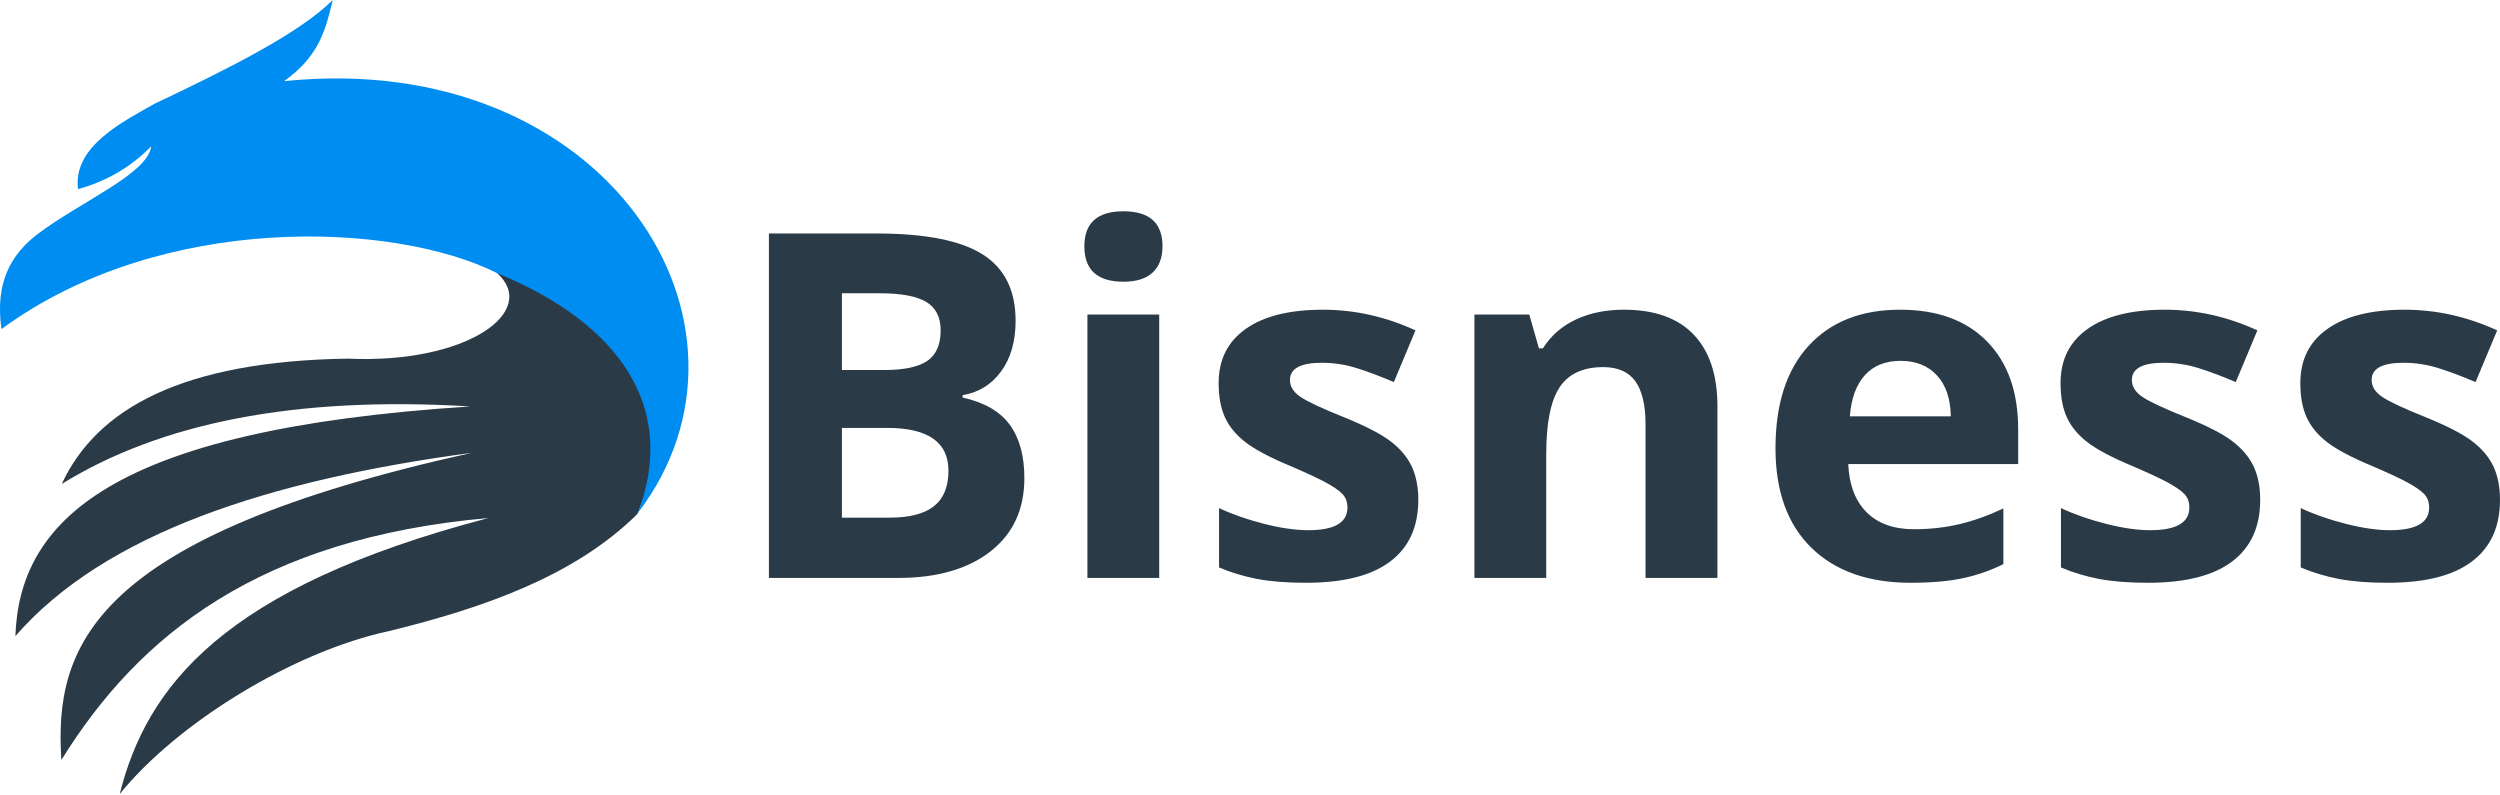
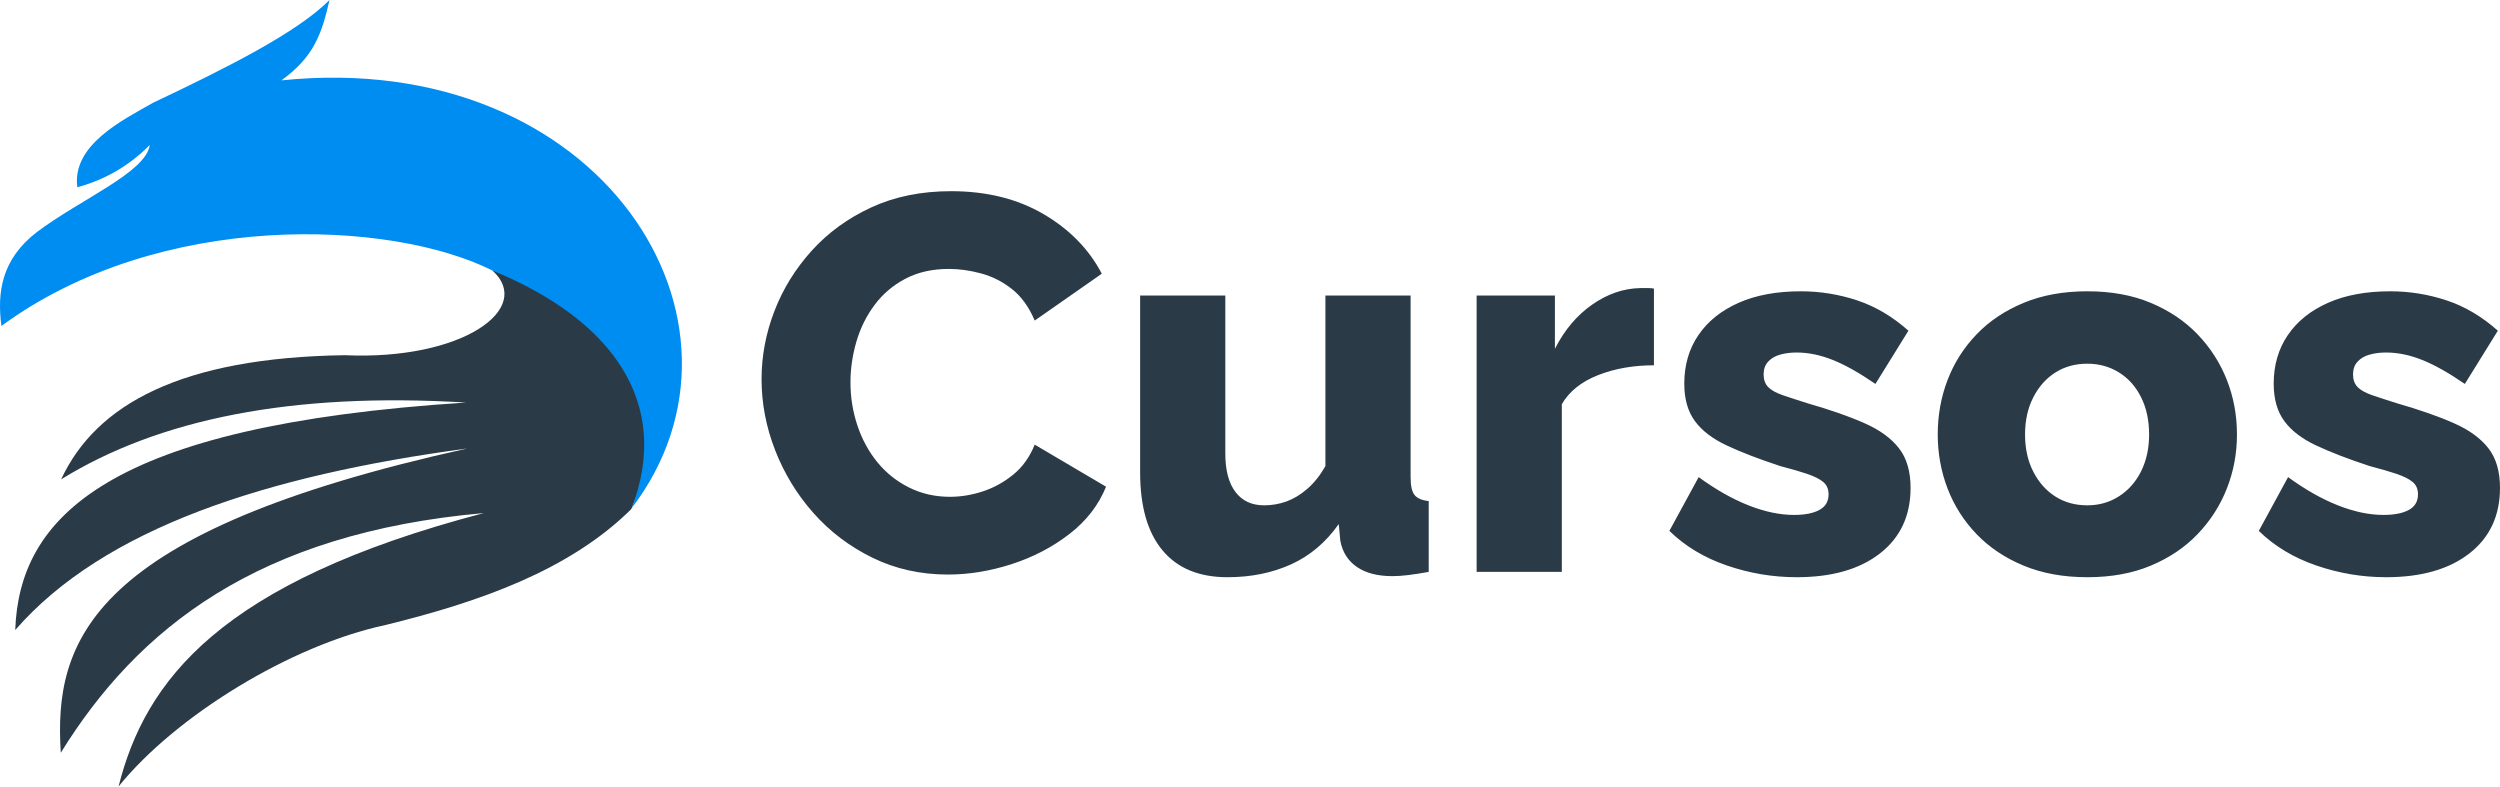
- <svg xmlns="http://www.w3.org/2000/svg" xml:space="preserve" width="178.845mm" height="56.805mm" version="1.1" shape-rendering="geometricPrecision" text-rendering="geometricPrecision" image-rendering="optimizeQuality" fill-rule="evenodd" clip-rule="evenodd" viewBox="0 0 7918.54 2515.08">
+ <svg xmlns="http://www.w3.org/2000/svg" xml:space="preserve" width="180.569mm" height="56.805mm" version="1.1" shape-rendering="geometricPrecision" text-rendering="geometricPrecision" image-rendering="optimizeQuality" fill-rule="evenodd" clip-rule="evenodd" viewBox="0 0 5478.64 1723.51">
  <g id="Capa_x0020_1">
-     <g id="_1822777517840">
-       <path fill="#2A3B47" fill-rule="nonzero" d="M2435.43 739.49l339.51 0c154.86,0 267.18,21.9 336.97,65.97 70.04,44.06 104.93,114.1 104.93,210.38 0,65.2 -15.28,118.69 -45.84,160.46 -30.56,41.77 -71.32,66.99 -122,75.39l0 7.39c69.02,15.54 118.94,44.32 149.51,86.6 30.82,42.28 46.1,98.57 46.1,168.61 0,99.59 -36.16,177.02 -107.99,232.79 -71.82,55.78 -169.37,83.54 -292.9,83.54l-408.28 0 0 -1091.12zm231.26 432.47l134.48 0c62.65,0 107.99,-9.68 136.26,-29.04 28.02,-19.61 42.03,-51.71 42.03,-96.53 0,-42.03 -15.28,-71.82 -45.85,-90.16 -30.56,-18.08 -78.95,-27.25 -145.18,-27.25l-121.75 0 0 242.98zm0 183.38l0 284.24 150.78 0c63.93,0 110.79,-12.22 141.1,-36.67 30.56,-24.2 45.59,-61.64 45.59,-111.81 0,-90.42 -64.69,-135.75 -194.08,-135.75l-143.4 0zm767.91 -575.1c0,-74.12 41.26,-111.05 123.78,-111.05 82.52,0 123.78,36.93 123.78,111.05 0,35.4 -10.19,62.91 -30.82,82.52 -20.63,19.61 -51.71,29.55 -92.97,29.55 -82.52,0 -123.78,-37.44 -123.78,-112.07zm237.12 1050.37l-227.45 0 0 -834.38 227.45 0 0 834.38zm820.63 -247.56c0,85.58 -29.55,150.78 -89.15,195.61 -59.34,44.82 -148.23,67.24 -266.67,67.24 -60.62,0 -112.32,-4.07 -155.11,-12.22 -42.79,-8.4 -82.78,-20.38 -120.22,-36.42l0 -187.96c42.28,19.87 89.91,36.42 142.89,49.92 52.98,13.5 99.59,20.12 139.83,20.12 82.77,0 124.03,-23.94 124.03,-71.82 0,-17.83 -5.6,-32.34 -16.55,-43.55 -10.95,-11.21 -29.8,-23.94 -56.54,-38.21 -27,-14.01 -62.65,-30.56 -107.48,-49.67 -64.18,-26.74 -111.3,-51.7 -141.36,-74.62 -30.05,-22.93 -51.96,-49.16 -65.71,-78.7 -13.76,-29.8 -20.38,-66.22 -20.38,-109.52 0,-73.86 28.52,-131.17 86.09,-171.67 57.31,-40.49 138.81,-60.62 244.25,-60.62 100.61,0 198.16,21.9 293.16,65.46l-68.51 163.77c-41.77,-17.83 -80.74,-32.6 -117.16,-44.06 -36.17,-11.46 -73.35,-17.06 -111.05,-17.06 -67.24,0 -100.86,18.08 -100.86,54.5 0,20.38 10.95,38.21 32.6,52.98 21.65,15.03 69.03,37.19 142.12,66.48 64.95,26.49 112.83,51.2 143.14,74.12 30.31,22.92 52.72,49.16 67.24,78.95 14.26,30.05 21.39,65.71 21.39,106.98zm947.47 247.56l-227.7 0 0 -487.23c0,-60.11 -10.7,-105.44 -32.09,-135.5 -21.39,-30.05 -55.27,-45.08 -102.14,-45.08 -63.42,0 -109.52,21.14 -137.79,63.67 -28.27,42.54 -42.53,113.09 -42.53,211.65l0 392.49 -227.45 0 0 -834.38 173.7 0 30.56 106.97 12.73 0c25.47,-40.24 60.37,-70.81 104.94,-91.43 44.32,-20.63 95,-30.82 151.54,-30.82 97.04,0 170.64,26.23 220.82,78.7 50.17,52.47 75.39,128.11 75.39,227.19l0 543.78zm580.2 -687.68c-48.39,0 -86.09,15.28 -113.59,45.84 -27.25,30.56 -43.04,73.87 -47.12,129.9l319.65 0c-1.02,-56.03 -15.54,-99.33 -44.06,-129.9 -28.27,-30.56 -66.73,-45.84 -114.87,-45.84zm32.09 702.96c-134.48,0 -239.41,-37.18 -315.06,-111.3 -75.65,-74.12 -113.34,-179.05 -113.34,-314.81 0,-139.83 34.89,-247.82 104.68,-324.23 70.04,-76.41 166.57,-114.61 290.1,-114.61 117.92,0 209.62,33.62 275.33,100.6 65.71,67.24 98.57,159.7 98.57,278.13l0 110.28 -538.17 0c2.55,64.69 21.65,115.38 57.31,151.8 35.91,36.42 86.34,54.5 151.03,54.5 50.17,0 97.81,-5.35 142.63,-15.79 44.57,-10.44 91.43,-27 140.34,-49.92l0 176.25c-39.99,19.87 -82.52,34.89 -127.86,44.57 -45.08,9.68 -100.35,14.51 -165.56,14.51zm1106.92 -262.84c0,85.58 -29.55,150.78 -89.15,195.61 -59.34,44.82 -148.23,67.24 -266.67,67.24 -60.62,0 -112.32,-4.07 -155.11,-12.22 -42.79,-8.4 -82.78,-20.38 -120.22,-36.42l0 -187.96c42.28,19.87 89.91,36.42 142.89,49.92 52.98,13.5 99.59,20.12 139.83,20.12 82.77,0 124.03,-23.94 124.03,-71.82 0,-17.83 -5.6,-32.34 -16.55,-43.55 -10.95,-11.21 -29.8,-23.94 -56.54,-38.21 -27,-14.01 -62.65,-30.56 -107.48,-49.67 -64.18,-26.74 -111.3,-51.7 -141.36,-74.62 -30.05,-22.93 -51.96,-49.16 -65.71,-78.7 -13.76,-29.8 -20.38,-66.22 -20.38,-109.52 0,-73.86 28.52,-131.17 86.09,-171.67 57.31,-40.49 138.81,-60.62 244.25,-60.62 100.61,0 198.16,21.9 293.16,65.46l-68.51 163.77c-41.77,-17.83 -80.74,-32.6 -117.16,-44.06 -36.17,-11.46 -73.35,-17.06 -111.05,-17.06 -67.24,0 -100.86,18.08 -100.86,54.5 0,20.38 10.95,38.21 32.6,52.98 21.65,15.03 69.03,37.19 142.12,66.48 64.95,26.49 112.83,51.2 143.14,74.12 30.31,22.92 52.72,49.16 67.24,78.95 14.26,30.05 21.39,65.71 21.39,106.98zm759.5 0c0,85.58 -29.55,150.78 -89.15,195.61 -59.34,44.82 -148.23,67.24 -266.67,67.24 -60.62,0 -112.32,-4.07 -155.11,-12.22 -42.79,-8.4 -82.78,-20.38 -120.22,-36.42l0 -187.96c42.28,19.87 89.91,36.42 142.89,49.92 52.98,13.5 99.59,20.12 139.83,20.12 82.77,0 124.03,-23.94 124.03,-71.82 0,-17.83 -5.6,-32.34 -16.55,-43.55 -10.95,-11.21 -29.8,-23.94 -56.54,-38.21 -27,-14.01 -62.65,-30.56 -107.48,-49.67 -64.18,-26.74 -111.3,-51.7 -141.36,-74.62 -30.05,-22.93 -51.96,-49.16 -65.71,-78.7 -13.76,-29.8 -20.38,-66.22 -20.38,-109.52 0,-73.86 28.52,-131.17 86.09,-171.67 57.31,-40.49 138.81,-60.62 244.25,-60.62 100.61,0 198.16,21.9 293.16,65.46l-68.51 163.77c-41.77,-17.83 -80.74,-32.6 -117.16,-44.06 -36.17,-11.46 -73.35,-17.06 -111.05,-17.06 -67.24,0 -100.86,18.08 -100.86,54.5 0,20.38 10.95,38.21 32.6,52.98 21.65,15.03 69.03,37.19 142.12,66.48 64.95,26.49 112.83,51.2 143.14,74.12 30.31,22.92 52.72,49.16 67.24,78.95 14.26,30.05 21.39,65.71 21.39,106.98z" />
+     <g id="_2882608684544">
      <g>
-         <path fill="#2A3B47" d="M2020.2 1625.04c-1.04,2.53 -3.2,4.37 -4.88,6.54 -195.53,191.32 -476.69,292.26 -782.51,367.17 -303.07,64.67 -670.69,290.26 -853.66,516.33 85.25,-338.03 322.77,-652.73 1168.04,-874.31 -723.58,64.07 -1106.59,368.81 -1352.77,766.46 -23.17,-358.16 91.17,-706.12 1299.99,-972.99 -643.98,86.39 -1162.81,255.51 -1445.71,580.58 12.91,-360.55 291.69,-653.94 1441.12,-727.45 -556.44,-33.8 -982.58,52.93 -1294.25,245.55 111.77,-240.31 384.66,-389.23 906.43,-397 377.05,17.19 606.76,-149.47 472.73,-270.78 801.11,-214.03 587.99,412.88 445.47,759.9z" />
-         <path fill="#008DF2" d="M478.98 463.55c-63.66,64.77 -140.57,110.4 -231.77,135.39 -17.6,-135.01 143.34,-214.03 242.1,-270.21 238.66,-113.02 461.02,-224.93 564.51,-328.73 -24.86,107.47 -48.57,180.52 -153.75,257.01 1021.65,-105.2 1574.31,772.98 1120.14,1368.03 127.3,-333.25 -56.99,-600.63 -445.47,-759.9 -325.7,-163.65 -1063.91,-194.58 -1570.19,177.27 -14.46,-108.51 1.15,-213.62 112.73,-299.75 140.76,-106.19 349.56,-191.02 361.7,-279.12z" />
+         <path fill="#2A3B47" d="M1384.39 1113.59c-0.71,1.73 -2.19,3 -3.35,4.48 -133.99,131.11 -326.66,200.27 -536.23,251.61 -207.69,44.32 -459.6,198.91 -584.99,353.82 58.42,-231.64 221.19,-447.3 800.42,-599.14 -495.85,43.91 -758.31,252.74 -927.01,525.23 -15.88,-245.43 62.48,-483.88 890.84,-666.76 -441.3,59.2 -796.84,175.09 -990.7,397.85 8.85,-247.07 199.88,-448.13 987.56,-498.5 -381.31,-23.16 -673.34,36.27 -886.91,168.26 76.59,-164.68 263.6,-266.73 621.15,-272.05 258.38,11.78 415.8,-102.42 323.94,-185.56 548.97,-146.67 402.93,282.94 305.27,520.74z" />
+         <path fill="#008DF2" d="M328.23 317.65c-43.62,44.39 -96.33,75.66 -158.83,92.78 -12.06,-92.52 98.23,-146.67 165.9,-185.16 163.55,-77.45 315.92,-154.14 386.84,-225.27 -17.04,73.65 -33.28,123.71 -105.36,176.12 700.11,-72.09 1078.83,529.7 767.6,937.47 87.24,-228.37 -39.05,-411.59 -305.27,-520.74 -223.19,-112.15 -729.07,-133.34 -1076.01,121.48 -9.91,-74.36 0.79,-146.39 77.25,-205.41 96.46,-72.77 239.54,-130.9 247.86,-191.27z" />
      </g>
+       <path fill="#2A3B47" fill-rule="nonzero" d="M1668.92 830.87c0,-50.56 9.34,-100.15 28,-148.77 18.67,-48.62 45.9,-92.76 81.68,-132.44 35.78,-39.67 79.34,-71.37 130.69,-95.1 51.34,-23.73 109.68,-35.59 175.02,-35.59 77.79,0 145.27,16.72 202.44,50.17 57.18,33.45 99.77,77.01 127.77,130.69l-147.02 102.68c-12.45,-29.56 -28.98,-52.51 -49.59,-68.84 -20.62,-16.34 -43.18,-27.81 -67.68,-34.42 -24.5,-6.61 -48.03,-9.92 -70.59,-9.92 -36.56,0 -68.46,7.2 -95.68,21.59 -27.22,14.39 -49.78,33.65 -67.68,57.76 -17.89,24.11 -31.11,50.95 -39.67,80.51 -8.56,29.56 -12.84,59.12 -12.84,88.68 0,32.67 5.06,64.17 15.17,94.51 10.11,30.34 24.7,57.17 43.75,80.51 19.06,23.34 42.2,41.81 69.43,55.42 27.23,13.61 57.18,20.42 89.85,20.42 23.34,0 47.06,-3.89 71.18,-11.67 24.11,-7.78 46.48,-20.03 67.09,-36.76 20.61,-16.72 36.37,-38.7 47.26,-65.92l156.36 92.18c-16.34,40.45 -43.17,75.07 -80.51,103.85 -37.34,28.78 -79.54,50.76 -126.6,65.93 -47.06,15.17 -93.54,22.75 -139.44,22.75 -59.9,0 -114.93,-12.25 -165.11,-36.76 -50.17,-24.5 -93.35,-57.17 -129.52,-98.01 -36.17,-40.84 -64.17,-86.74 -84.01,-137.69 -19.84,-50.95 -29.76,-102.88 -29.76,-155.77zm829.62 204.39l0 -387.58 186.69 0 0 345.97c0,36.76 7.39,64.95 22.17,84.4 14.78,19.64 35.78,29.36 63.01,29.36 17.12,0 33.45,-2.92 49.01,-8.56 15.56,-5.64 30.73,-14.78 45.51,-27.62 14.78,-12.83 28,-29.36 39.67,-49.78l0 -373.78 186.69 0 0 398.67c0,18.47 2.92,31.31 8.75,38.51 5.83,7.2 16.14,11.67 30.92,13.23l0 155.19c-17.12,3.11 -32.09,5.45 -44.92,7 -12.84,1.56 -24.31,2.34 -34.42,2.34 -32.67,0 -58.73,-6.81 -78.18,-20.23 -19.45,-13.42 -31.5,-32.48 -36.17,-57.17l-3.5 -36.76c-28,39.87 -62.81,69.43 -104.43,88.29 -41.62,18.86 -88.09,28.2 -139.43,28.2 -62.23,0 -109.68,-19.64 -142.35,-58.93 -32.67,-39.09 -49.01,-96.07 -49.01,-170.75zm1125.99 -234.73c-45.12,0 -85.96,7.2 -122.52,21.59 -36.56,14.39 -63.01,35.59 -79.34,63.59l0 367.55 -186.69 0 0 -605.59 171.52 0 0 116.68c21,-41.23 48.23,-73.51 81.68,-96.85 33.45,-23.34 68.46,-35.4 105.02,-36.17 8.56,0 14.97,0 19.25,0 4.28,0 7.97,0.39 11.09,1.17l0 168.02zm312.71 464.4c-52.12,0 -103.07,-8.56 -152.85,-25.67 -49.79,-17.11 -91.79,-42.4 -126.02,-75.84l64.17 -117.85c37.34,27.22 73.71,47.84 109.1,61.84 35.39,14 68.65,21.01 99.76,21.01 24.11,0 42.78,-3.7 56.01,-11.09 13.22,-7.19 19.83,-18.67 19.83,-34.03 0,-11.47 -3.89,-20.61 -11.67,-27.03 -7.78,-6.61 -19.64,-12.45 -35.59,-17.89 -15.95,-5.25 -35.59,-11.08 -58.93,-17.11 -46.67,-15.36 -85.57,-30.34 -116.68,-44.92 -31.12,-14.58 -54.45,-32.28 -70.01,-53.48 -15.56,-21 -23.34,-48.42 -23.34,-82.07 0,-40.64 10.31,-76.23 30.92,-106.38 20.61,-30.34 49.98,-53.87 88.09,-70.79 38.12,-16.92 83.63,-25.28 136.52,-25.28 42,0 83.04,6.61 123.1,19.83 40.06,13.23 77.59,35.4 112.6,66.51l-72.34 116.68c-35,-24.11 -66.12,-41.62 -93.35,-52.5 -27.22,-10.89 -53.67,-16.34 -79.34,-16.34 -13.23,0 -25.28,1.55 -36.17,4.67 -10.89,2.92 -19.64,8.17 -26.25,15.36 -6.61,7.2 -9.92,16.53 -9.92,28 0,11.47 3.31,20.61 9.92,27.62 6.61,6.81 17.12,12.64 31.51,17.69 14.39,4.86 32.48,10.89 54.26,17.7 50.56,14.58 92.57,29.17 126.02,44.15 33.45,14.78 58.54,33.25 75.26,55.04 16.73,21.59 25.09,50.56 25.09,86.34 0,61.06 -22.36,108.91 -67.09,143.72 -44.73,34.81 -105.6,52.12 -182.61,52.12zm637.09 0c-52.12,0 -98.6,-8.36 -139.44,-25.28 -40.84,-16.92 -75.26,-39.86 -103.26,-69.04 -28,-29.17 -49.2,-62.42 -63.59,-99.96 -14.39,-37.53 -21.58,-77.01 -21.58,-118.43 0,-42.2 7.19,-82.07 21.58,-119.6 14.39,-37.53 35.59,-70.79 63.59,-99.96 28,-29.17 62.42,-52.12 103.26,-69.04 40.84,-16.92 87.32,-25.28 139.44,-25.28 52.12,0 98.4,8.36 138.85,25.28 40.45,16.92 74.68,39.87 102.68,69.04 28,29.17 49.4,62.43 64.17,99.96 14.78,37.53 22.17,77.4 22.17,119.6 0,41.42 -7.39,80.9 -22.17,118.43 -14.78,37.53 -36.17,70.79 -64.17,99.96 -28,29.17 -62.23,52.12 -102.68,69.04 -40.45,16.92 -86.73,25.28 -138.85,25.28zm-136.52 -312.71c0,30.92 6.03,58.15 18.09,81.48 12.06,23.53 28.2,41.62 48.42,54.45 20.23,12.83 43.56,19.25 70.01,19.25 25.67,0 48.81,-6.61 69.43,-19.84 20.61,-13.22 36.76,-31.5 48.42,-54.84 11.67,-23.53 17.5,-50.37 17.5,-80.51 0,-30.92 -5.83,-58.15 -17.5,-81.48 -11.67,-23.53 -27.81,-41.62 -48.42,-54.45 -20.61,-12.83 -43.75,-19.25 -69.43,-19.25 -26.45,0 -49.78,6.42 -70.01,19.25 -20.23,12.83 -36.37,30.92 -48.42,54.45 -12.06,23.34 -18.09,50.56 -18.09,81.48zm791.11 312.71c-52.12,0 -103.07,-8.56 -152.85,-25.67 -49.79,-17.11 -91.79,-42.4 -126.02,-75.84l64.17 -117.85c37.34,27.22 73.71,47.84 109.1,61.84 35.39,14 68.65,21.01 99.76,21.01 24.11,0 42.78,-3.7 56.01,-11.09 13.22,-7.19 19.83,-18.67 19.83,-34.03 0,-11.47 -3.89,-20.61 -11.67,-27.03 -7.78,-6.61 -19.64,-12.45 -35.59,-17.89 -15.95,-5.25 -35.59,-11.08 -58.93,-17.11 -46.67,-15.36 -85.57,-30.34 -116.68,-44.92 -31.12,-14.58 -54.45,-32.28 -70.01,-53.48 -15.56,-21 -23.34,-48.42 -23.34,-82.07 0,-40.64 10.31,-76.23 30.92,-106.38 20.61,-30.34 49.98,-53.87 88.09,-70.79 38.12,-16.92 83.63,-25.28 136.52,-25.28 42,0 83.04,6.61 123.1,19.83 40.06,13.23 77.59,35.4 112.6,66.51l-72.34 116.68c-35,-24.11 -66.12,-41.62 -93.35,-52.5 -27.22,-10.89 -53.67,-16.34 -79.34,-16.34 -13.23,0 -25.28,1.55 -36.17,4.67 -10.89,2.92 -19.64,8.17 -26.25,15.36 -6.61,7.2 -9.92,16.53 -9.92,28 0,11.47 3.31,20.61 9.92,27.62 6.61,6.81 17.12,12.64 31.51,17.69 14.39,4.86 32.48,10.89 54.26,17.7 50.56,14.58 92.57,29.17 126.02,44.15 33.45,14.78 58.54,33.25 75.26,55.04 16.73,21.59 25.09,50.56 25.09,86.34 0,61.06 -22.36,108.91 -67.09,143.72 -44.73,34.81 -105.6,52.12 -182.61,52.12z" />
    </g>
  </g>
</svg>
